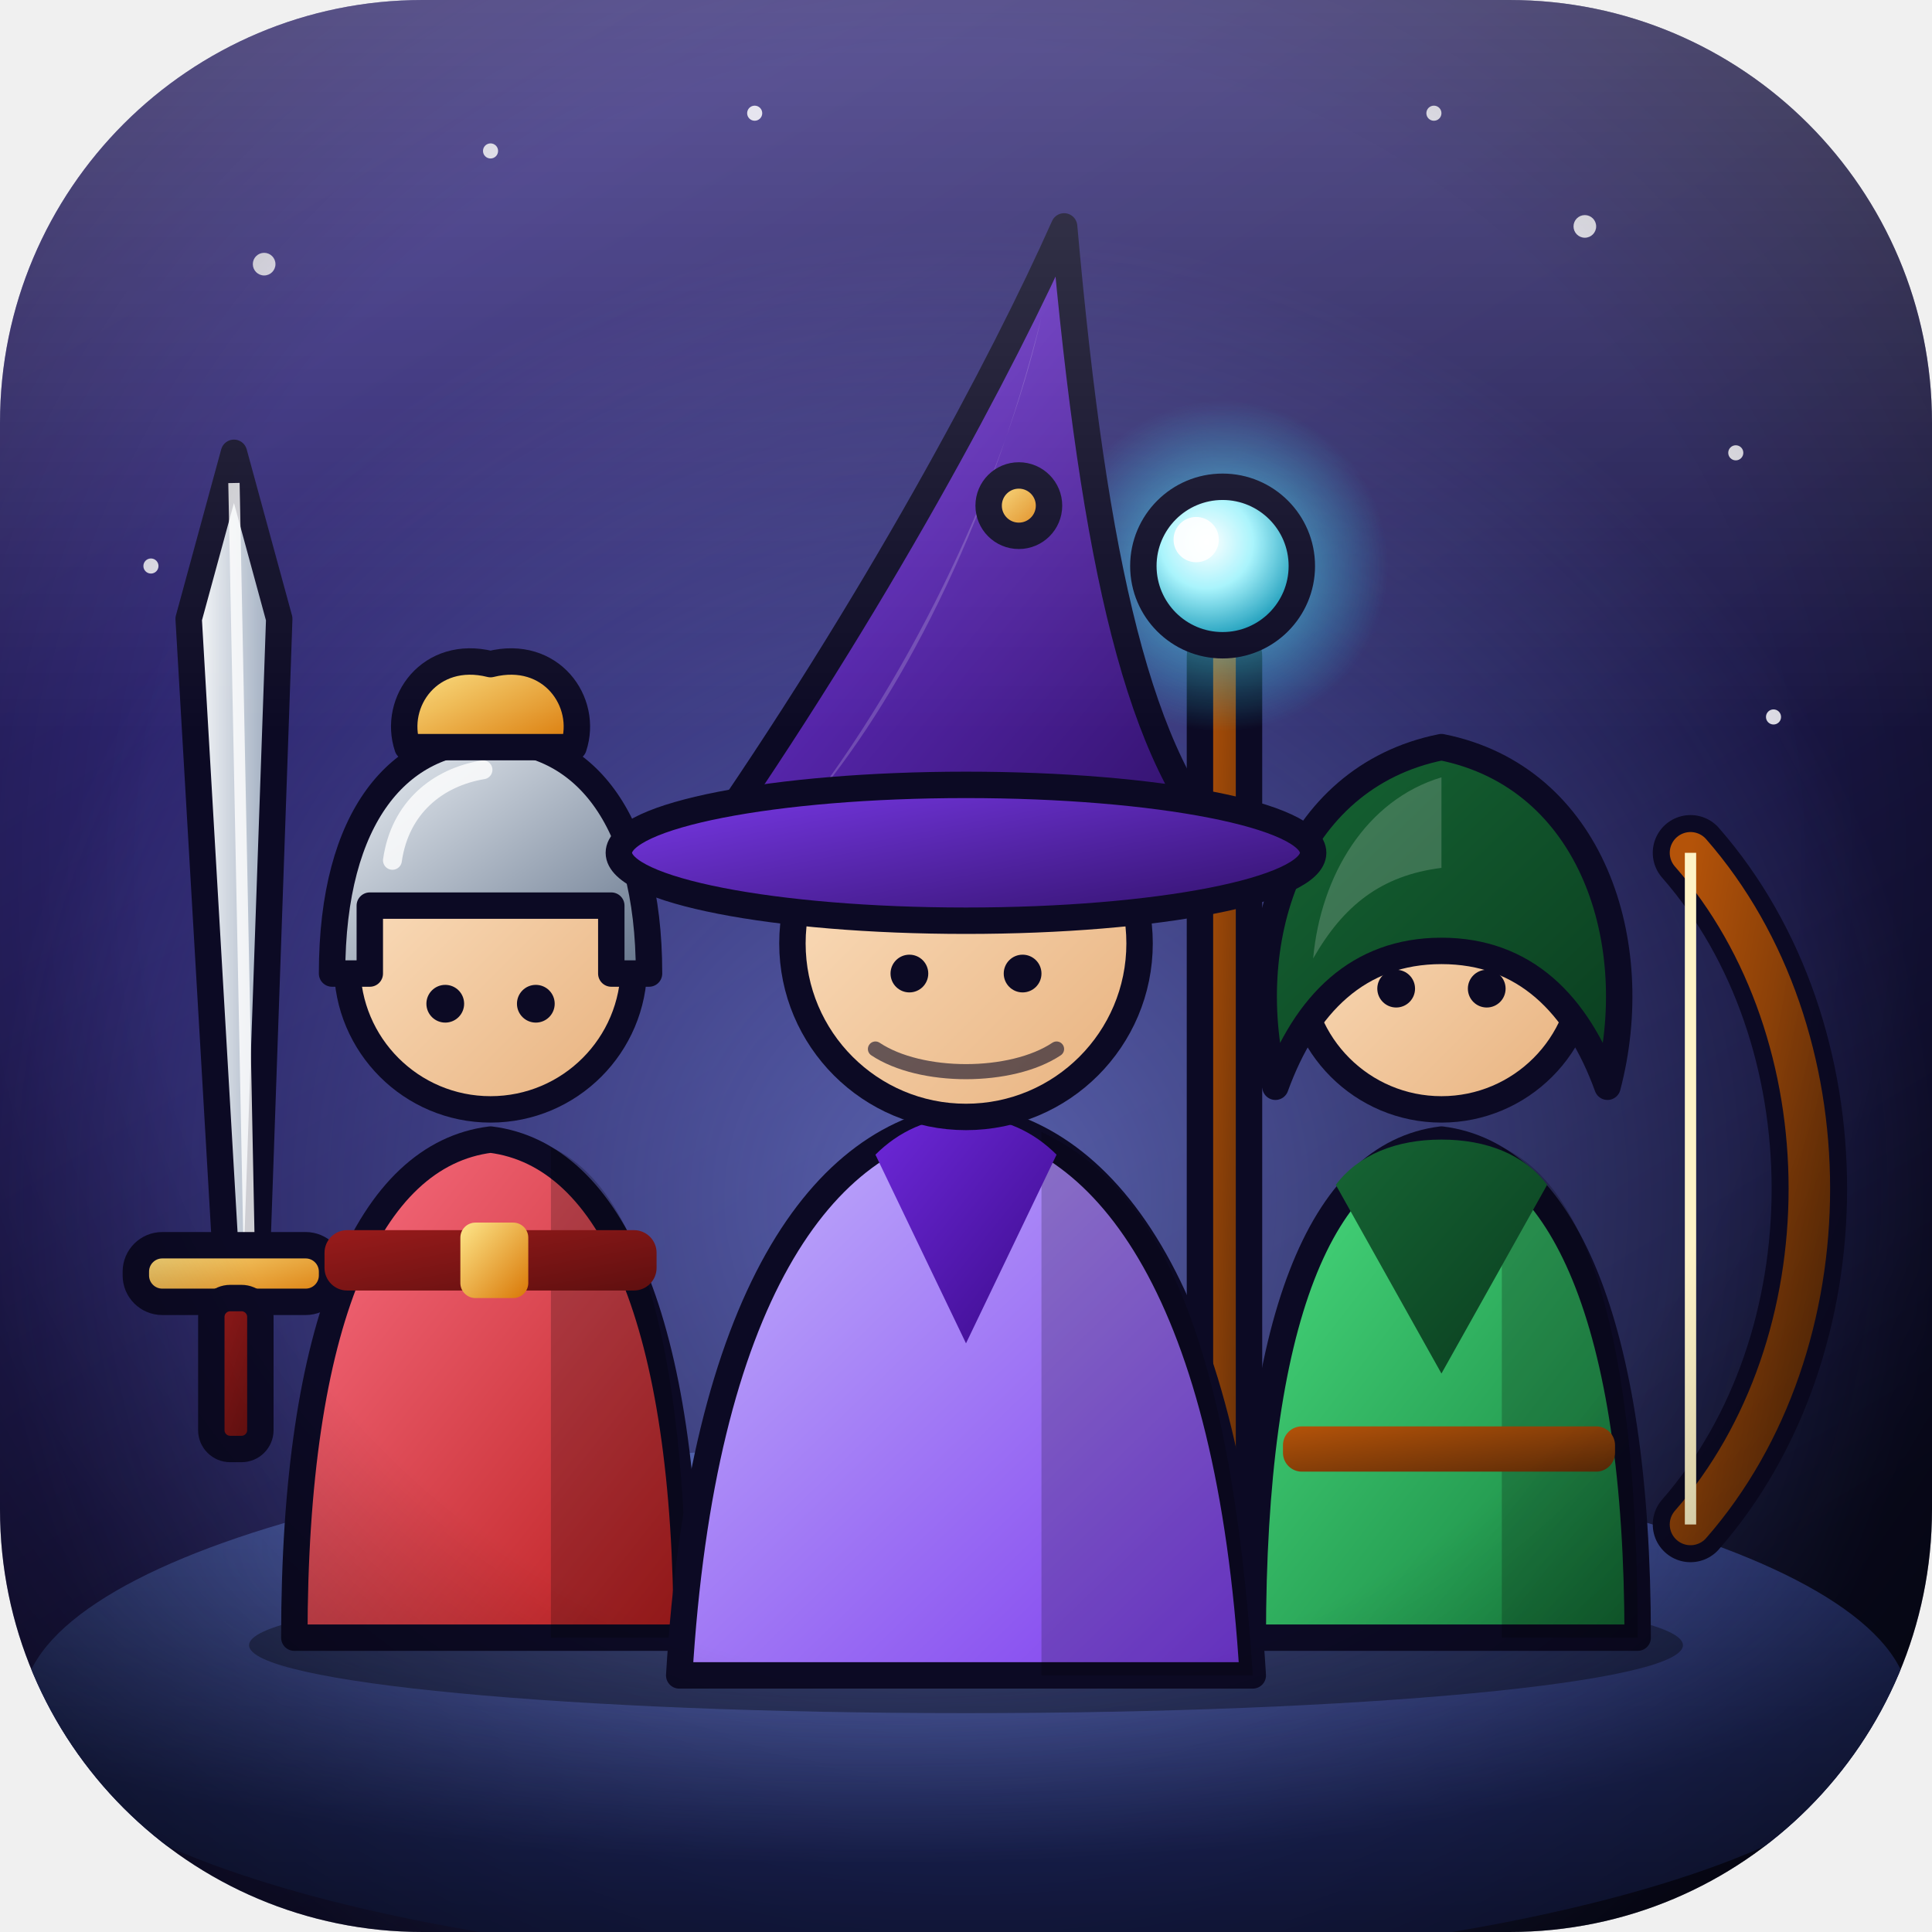
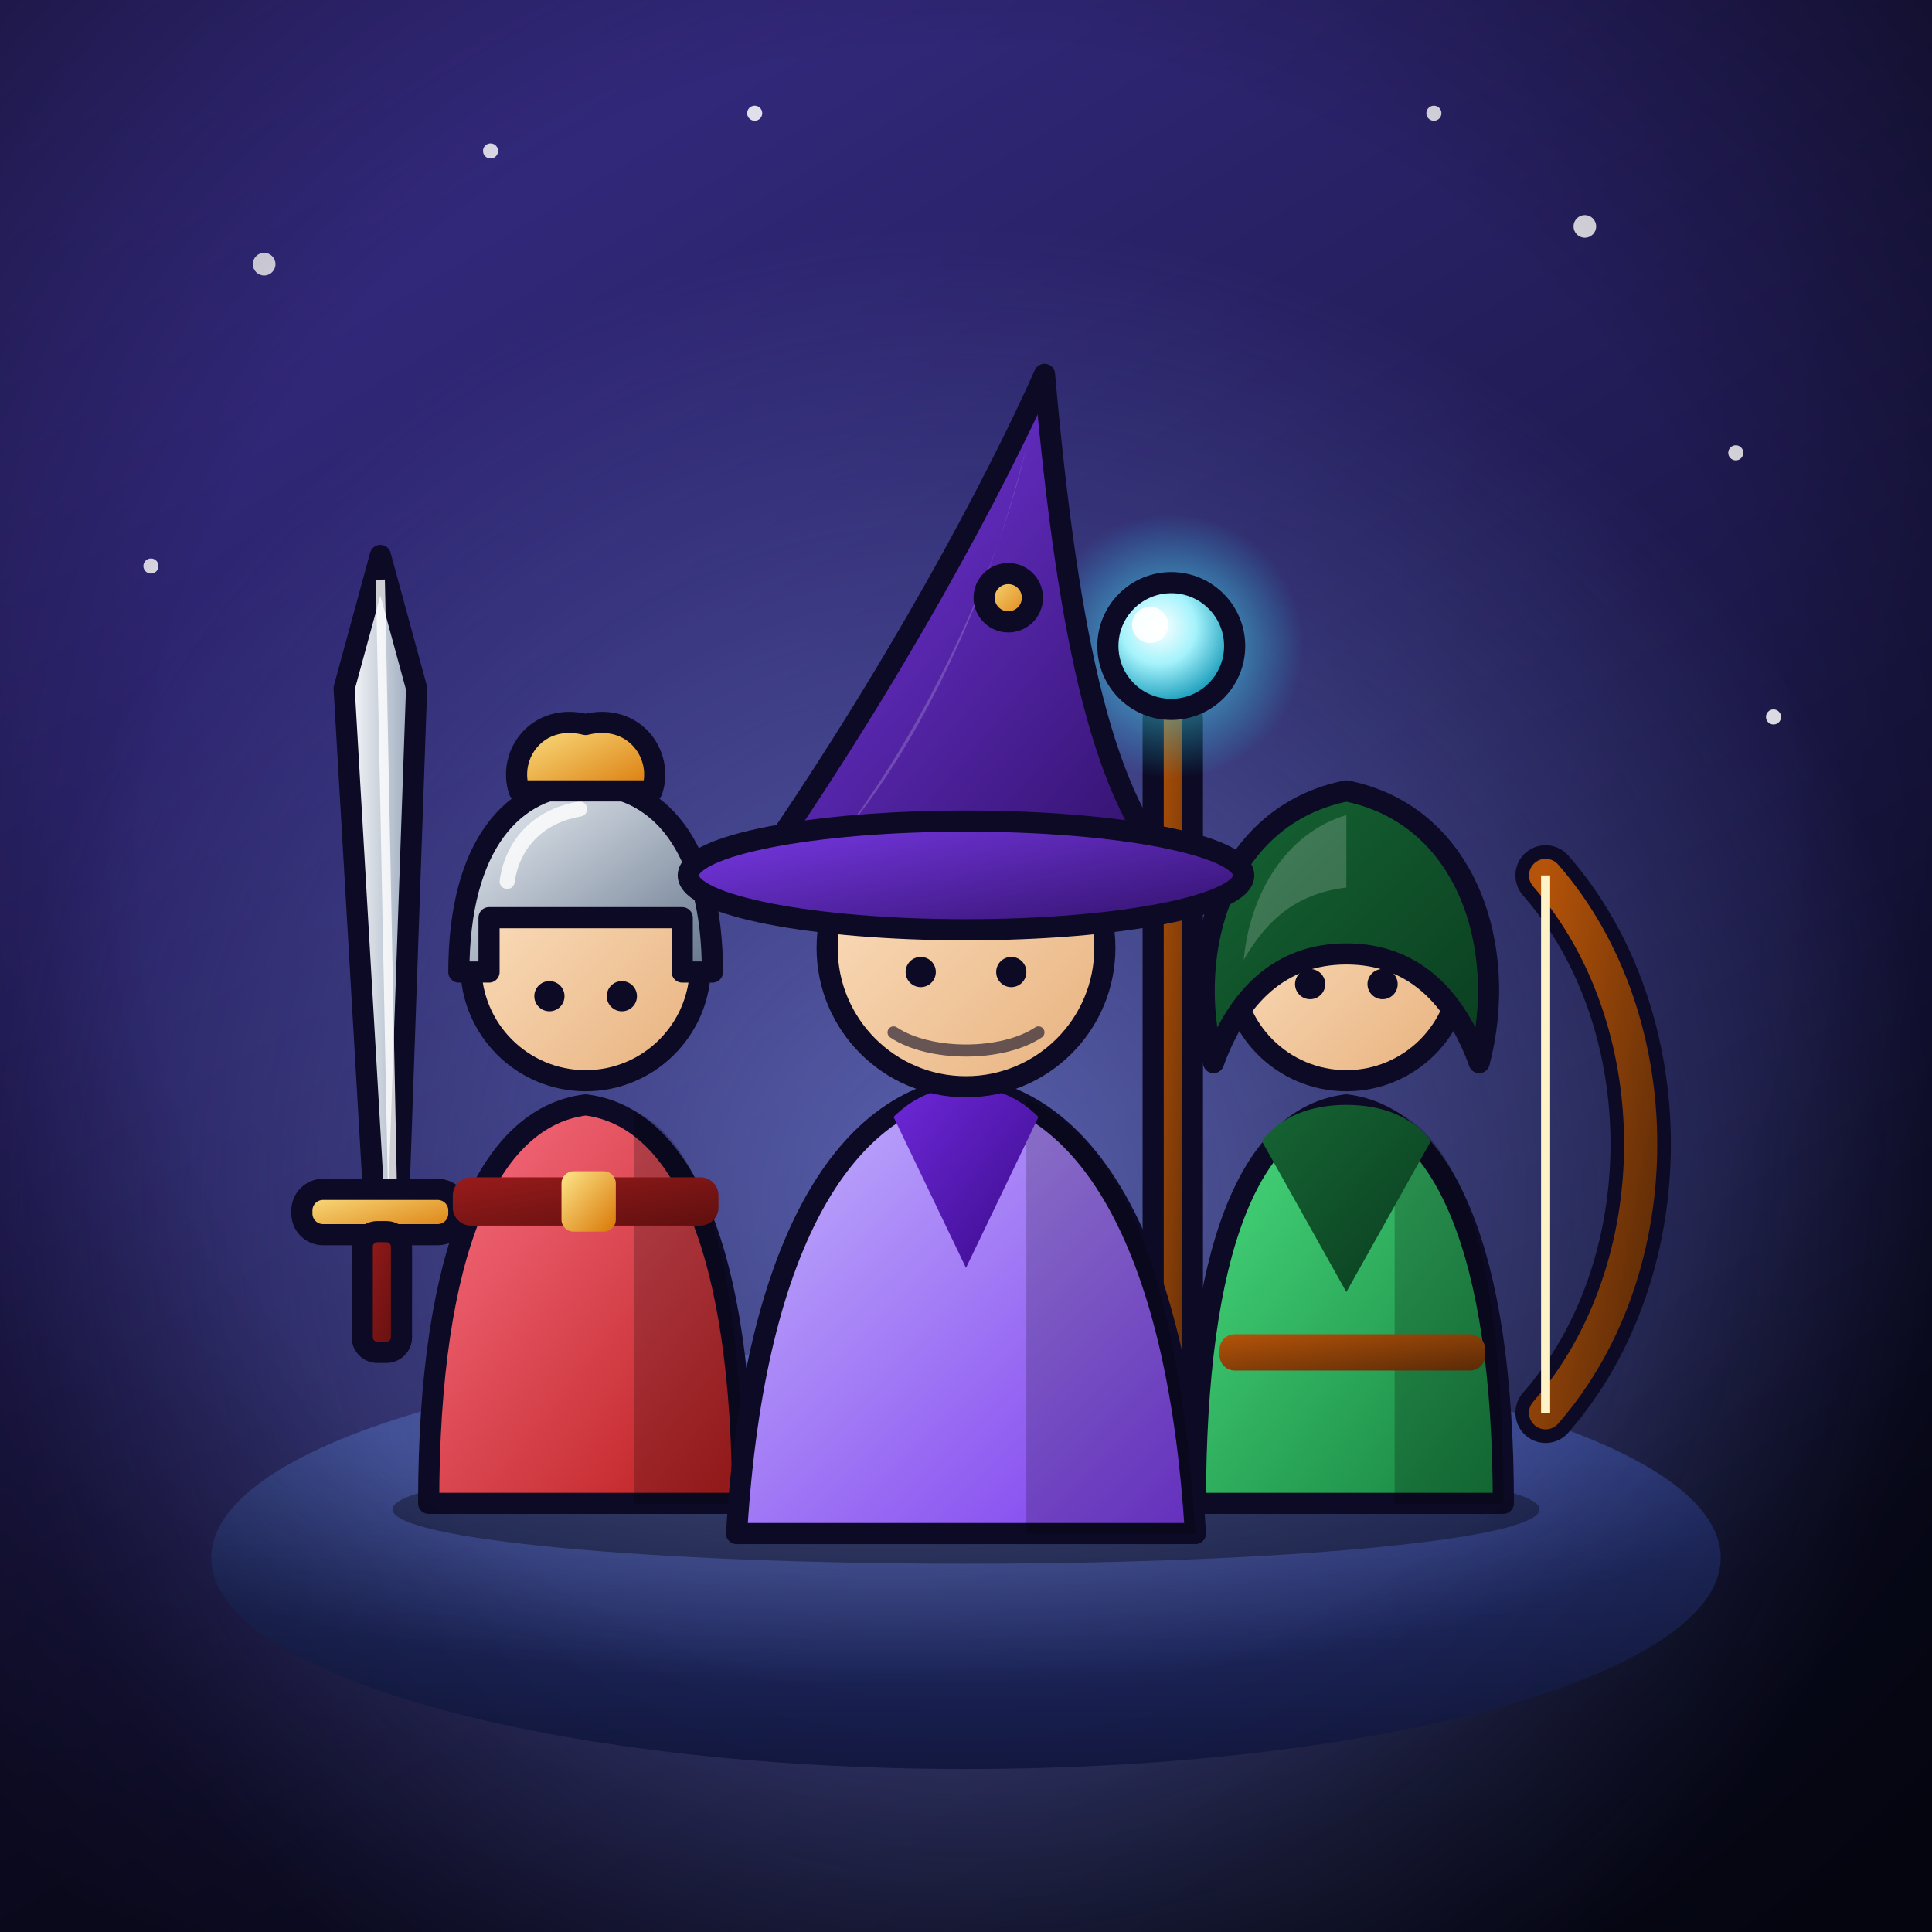
- <svg xmlns="http://www.w3.org/2000/svg" width="512" height="512" viewBox="0 0 512 512">
+ <svg xmlns="http://www.w3.org/2000/svg" viewBox="0 0 512 512">
  <defs>
    <linearGradient id="sky" x1="0" y1="0" x2=".6" y2="1">
      <stop offset="0" stop-color="#3b2f8f" />
      <stop offset="1" stop-color="#0a0b22" />
    </linearGradient>
    <radialGradient id="aura" cx="50%" cy="62%" r="50%">
      <stop offset="0" stop-color="#8b9cff" stop-opacity=".55" />
      <stop offset="1" stop-color="#8b9cff" stop-opacity="0" />
    </radialGradient>
    <radialGradient id="vignette" cx="50%" cy="45%" r="70%">
      <stop offset=".6" stop-color="#000" stop-opacity="0" />
      <stop offset="1" stop-color="#000" stop-opacity=".55" />
    </radialGradient>
    <linearGradient id="hill" x1="0" y1="0" x2="0" y2="1">
      <stop offset="0" stop-color="#2f3f8a" />
      <stop offset="1" stop-color="#141a45" />
    </linearGradient>
    <radialGradient id="hillLight" cx="45%" cy="20%" r="60%">
      <stop offset="0" stop-color="#a5b4fc" stop-opacity=".45" />
      <stop offset="1" stop-color="#a5b4fc" stop-opacity="0" />
    </radialGradient>
    <linearGradient id="war" x1="0" y1="0" x2="1" y2="1">
      <stop offset="0" stop-color="#fb7185" />
      <stop offset="1" stop-color="#b91c1c" />
    </linearGradient>
    <linearGradient id="warDark" x1="0" y1="0" x2="1" y2="1">
      <stop offset="0" stop-color="#991b1b" />
      <stop offset="1" stop-color="#5f0f0f" />
    </linearGradient>
    <linearGradient id="mag" x1="0" y1="0" x2="1" y2="1">
      <stop offset="0" stop-color="#c4b5fd" />
      <stop offset="1" stop-color="#7c3aed" />
    </linearGradient>
    <linearGradient id="magDark" x1="0" y1="0" x2="1" y2="1">
      <stop offset="0" stop-color="#6d28d9" />
      <stop offset="1" stop-color="#3b0b8a" />
    </linearGradient>
    <linearGradient id="ran" x1="0" y1="0" x2="1" y2="1">
      <stop offset="0" stop-color="#4ade80" />
      <stop offset="1" stop-color="#15803d" />
    </linearGradient>
    <linearGradient id="ranDark" x1="0" y1="0" x2="1" y2="1">
      <stop offset="0" stop-color="#166534" />
      <stop offset="1" stop-color="#0a3d1f" />
    </linearGradient>
    <linearGradient id="skin" x1="0" y1="0" x2="1" y2="1">
      <stop offset="0" stop-color="#fde3c4" />
      <stop offset="1" stop-color="#e7b07c" />
    </linearGradient>
    <linearGradient id="steel" x1="0" y1="0" x2="1" y2="1">
      <stop offset="0" stop-color="#f1f5f9" />
      <stop offset="1" stop-color="#64748b" />
    </linearGradient>
    <linearGradient id="blade" x1="0" y1="0" x2="1" y2="0">
      <stop offset="0" stop-color="#ffffff" />
      <stop offset="1" stop-color="#94a3b8" />
    </linearGradient>
    <linearGradient id="gold" x1="0" y1="0" x2="1" y2="1">
      <stop offset="0" stop-color="#fde68a" />
      <stop offset="1" stop-color="#d97706" />
    </linearGradient>
    <linearGradient id="hat" x1="0" y1="0" x2="1" y2="1">
      <stop offset="0" stop-color="#7c3aed" />
      <stop offset="1" stop-color="#2e1065" />
    </linearGradient>
    <linearGradient id="wood" x1="0" y1="0" x2="1" y2="1">
      <stop offset="0" stop-color="#b45309" />
      <stop offset="1" stop-color="#5a2a07" />
    </linearGradient>
    <radialGradient id="orb" cx="40%" cy="35%" r="65%">
      <stop offset="0" stop-color="#ffffff" />
      <stop offset=".45" stop-color="#a5f3fc" />
      <stop offset="1" stop-color="#0891b2" />
    </radialGradient>
    <radialGradient id="orbGlow">
      <stop offset="0" stop-color="#67e8f9" stop-opacity=".85" />
      <stop offset="1" stop-color="#22d3ee" stop-opacity="0" />
    </radialGradient>
    <linearGradient id="sheen" x1="0" y1="0" x2="0" y2="1">
      <stop offset="0" stop-color="#fff" stop-opacity=".22" />
      <stop offset=".38" stop-color="#fff" stop-opacity="0" />
    </linearGradient>
  </defs>
-   <clipPath id="clip512rounded0">
-     <rect width="512" height="512" rx="112" />
-   </clipPath>
-   <g clip-path="url(#clip512rounded0)">
-     <rect width="512" height="512" fill="url(#sky)" />
-     <circle cx="70" cy="70" r="3" fill="#fff" opacity=".85" />
-     <circle cx="130" cy="40" r="2" fill="#fff" opacity=".85" />
-     <circle cx="420" cy="60" r="3" fill="#fff" opacity=".85" />
-     <circle cx="460" cy="120" r="2" fill="#fff" opacity=".85" />
-     <circle cx="200" cy="30" r="2" fill="#fff" opacity=".85" />
-     <circle cx="380" cy="30" r="2" fill="#fff" opacity=".85" />
-     <circle cx="40" cy="150" r="2" fill="#fff" opacity=".85" />
-     <circle cx="470" cy="190" r="2" fill="#fff" opacity=".85" />
-     <rect width="512" height="512" fill="url(#aura)" />
+   <rect width="512" height="512" fill="url(#sky)" />
+   <circle cx="70" cy="70" r="3" fill="#fff" opacity=".85" />
+   <circle cx="130" cy="40" r="2" fill="#fff" opacity=".85" />
+   <circle cx="420" cy="60" r="3" fill="#fff" opacity=".85" />
+   <circle cx="460" cy="120" r="2" fill="#fff" opacity=".85" />
+   <circle cx="200" cy="30" r="2" fill="#fff" opacity=".85" />
+   <circle cx="380" cy="30" r="2" fill="#fff" opacity=".85" />
+   <circle cx="40" cy="150" r="2" fill="#fff" opacity=".85" />
+   <circle cx="470" cy="190" r="2" fill="#fff" opacity=".85" />
+   <rect width="512" height="512" fill="url(#aura)" />
+   <g transform="translate(51.2 51.2) scale(0.8)">
    <ellipse cx="256" cy="452" rx="250" ry="70" fill="url(#hill)" />
    <ellipse cx="256" cy="452" rx="250" ry="70" fill="url(#hillLight)" />
    <ellipse cx="256" cy="436" rx="190" ry="18" fill="#000" opacity=".35" />
    <rect x="318" y="168" width="13" height="270" rx="6" fill="url(#wood)" stroke="#0c0a24" stroke-width="7" stroke-linejoin="round" />
    <circle cx="324" cy="150" r="44" fill="url(#orbGlow)" />
    <circle cx="324" cy="150" r="21" fill="url(#orb)" stroke="#0c0a24" stroke-width="7" stroke-linejoin="round" />
    <circle cx="317" cy="143" r="6" fill="#fff" opacity=".9" />
    <path d="M332 434 C332 350 350 306 382 302 C414 306 434 350 434 434 Z" fill="url(#ran)" stroke="#0c0a24" stroke-width="7" stroke-linejoin="round" />
    <path d="M398 304 C420 314 434 352 434 434 L398 434 Z" fill="#000" opacity=".22" />
    <path d="M382 302 C370 302 360 306 354 314 L382 364 L410 314 C404 306 394 302 382 302 Z" fill="url(#ranDark)" />
    <rect x="340" y="378" width="88" height="12" rx="5" fill="url(#wood)" />
    <circle cx="382" cy="256" r="38" fill="url(#skin)" stroke="#0c0a24" stroke-width="7" stroke-linejoin="round" />
    <circle cx="370" cy="262" r="5" fill="#0c0a24" />
    <circle cx="394" cy="262" r="5" fill="#0c0a24" />
    <path d="M382 198 C422 206 436 250 426 288 C418 266 404 252 382 252 C360 252 346 266 338 288 C328 250 342 206 382 198 Z" fill="url(#ranDark)" stroke="#0c0a24" stroke-width="7" stroke-linejoin="round" />
    <path d="M382 206 C362 212 350 232 348 254 C356 240 366 232 382 230 Z" fill="#fff" opacity=".18" />
    <path d="M448 226 C490 274 490 356 448 404" fill="none" stroke="#0c0a24" stroke-width="20" stroke-linecap="round" />
    <path d="M448 226 C490 274 490 356 448 404" fill="none" stroke="url(#wood)" stroke-width="11" stroke-linecap="round" />
    <path d="M448 226 L448 404" stroke="#fef3c7" stroke-width="3" />
    <path d="M60 336 L50 164 L62 120 L74 164 L68 336 Z" fill="url(#blade)" stroke="#0c0a24" stroke-width="7" stroke-linejoin="round" />
    <path d="M62 128 L66 330" stroke="#fff" stroke-width="3" opacity=".8" />
    <rect x="36" y="330" width="52" height="15" rx="7" fill="url(#gold)" stroke="#0c0a24" stroke-width="7" stroke-linejoin="round" />
    <rect x="56" y="344" width="13" height="40" rx="5" fill="url(#warDark)" stroke="#0c0a24" stroke-width="7" stroke-linejoin="round" />
    <path d="M78 434 C78 350 98 306 130 302 C162 306 182 350 182 434 Z" fill="url(#war)" stroke="#0c0a24" stroke-width="7" stroke-linejoin="round" />
    <path d="M146 304 C168 314 182 352 182 434 L146 434 Z" fill="#000" opacity=".22" />
    <rect x="86" y="326" width="88" height="16" rx="6" fill="url(#warDark)" />
    <rect x="122" y="324" width="18" height="20" rx="4" fill="url(#gold)" />
    <circle cx="130" cy="256" r="38" fill="url(#skin)" stroke="#0c0a24" stroke-width="7" stroke-linejoin="round" />
    <circle cx="118" cy="266" r="5" fill="#0c0a24" />
    <circle cx="142" cy="266" r="5" fill="#0c0a24" />
    <path d="M88 258 C88 216 106 196 130 196 C154 196 172 216 172 258 L162 258 L162 240 L98 240 L98 258 Z" fill="url(#steel)" stroke="#0c0a24" stroke-width="7" stroke-linejoin="round" />
    <path d="M104 228 C106 214 116 206 128 204" fill="none" stroke="#fff" stroke-width="5" stroke-linecap="round" opacity=".8" />
    <path d="M130 176 C146 172 156 186 152 198 L108 198 C104 186 114 172 130 176 Z" fill="url(#gold)" stroke="#0c0a24" stroke-width="7" stroke-linejoin="round" />
    <path d="M180 444 C186 344 218 300 256 296 C294 300 326 344 332 444 Z" fill="url(#mag)" stroke="#0c0a24" stroke-width="7" stroke-linejoin="round" />
    <path d="M276 300 C306 314 326 352 332 444 L276 444 Z" fill="#000" opacity=".2" />
    <path d="M256 296 C246 296 238 300 232 306 L256 356 L280 306 C274 300 266 296 256 296 Z" fill="url(#magDark)" />
    <path d="M256 360 L256 440" stroke="url(#gold)" stroke-width="7" />
    <circle cx="256" cy="250" r="46" fill="url(#skin)" stroke="#0c0a24" stroke-width="7" stroke-linejoin="round" />
    <circle cx="241" cy="258" r="5" fill="#0c0a24" />
    <circle cx="271" cy="258" r="5" fill="#0c0a24" />
    <path d="M232 278 C244 286 268 286 280 278" fill="none" stroke="#0c0a24" stroke-width="4" stroke-linecap="round" opacity=".6" />
    <path d="M186 226 C222 212 290 212 326 226 C302 202 290 150 282 60 C266 96 232 160 186 226 Z" fill="url(#hat)" stroke="#0c0a24" stroke-width="7" stroke-linejoin="round" />
    <path d="M276 84 C268 120 246 172 214 214 C238 186 262 140 276 84 Z" fill="#fff" opacity=".18" />
    <ellipse cx="256" cy="226" rx="92" ry="18" fill="url(#hat)" stroke="#0c0a24" stroke-width="7" stroke-linejoin="round" />
    <path d="M222 206 L230 192 L238 206 L252 208 L242 216 L244 230" fill="none" />
    <circle cx="270" cy="134" r="8" fill="url(#gold)" stroke="#0c0a24" stroke-width="7" stroke-linejoin="round" />
-     <rect width="512" height="512" fill="url(#vignette)" />
-     <rect width="512" height="512" fill="url(#sheen)" />
  </g>
+   <rect width="512" height="512" fill="url(#vignette)" />
</svg>
